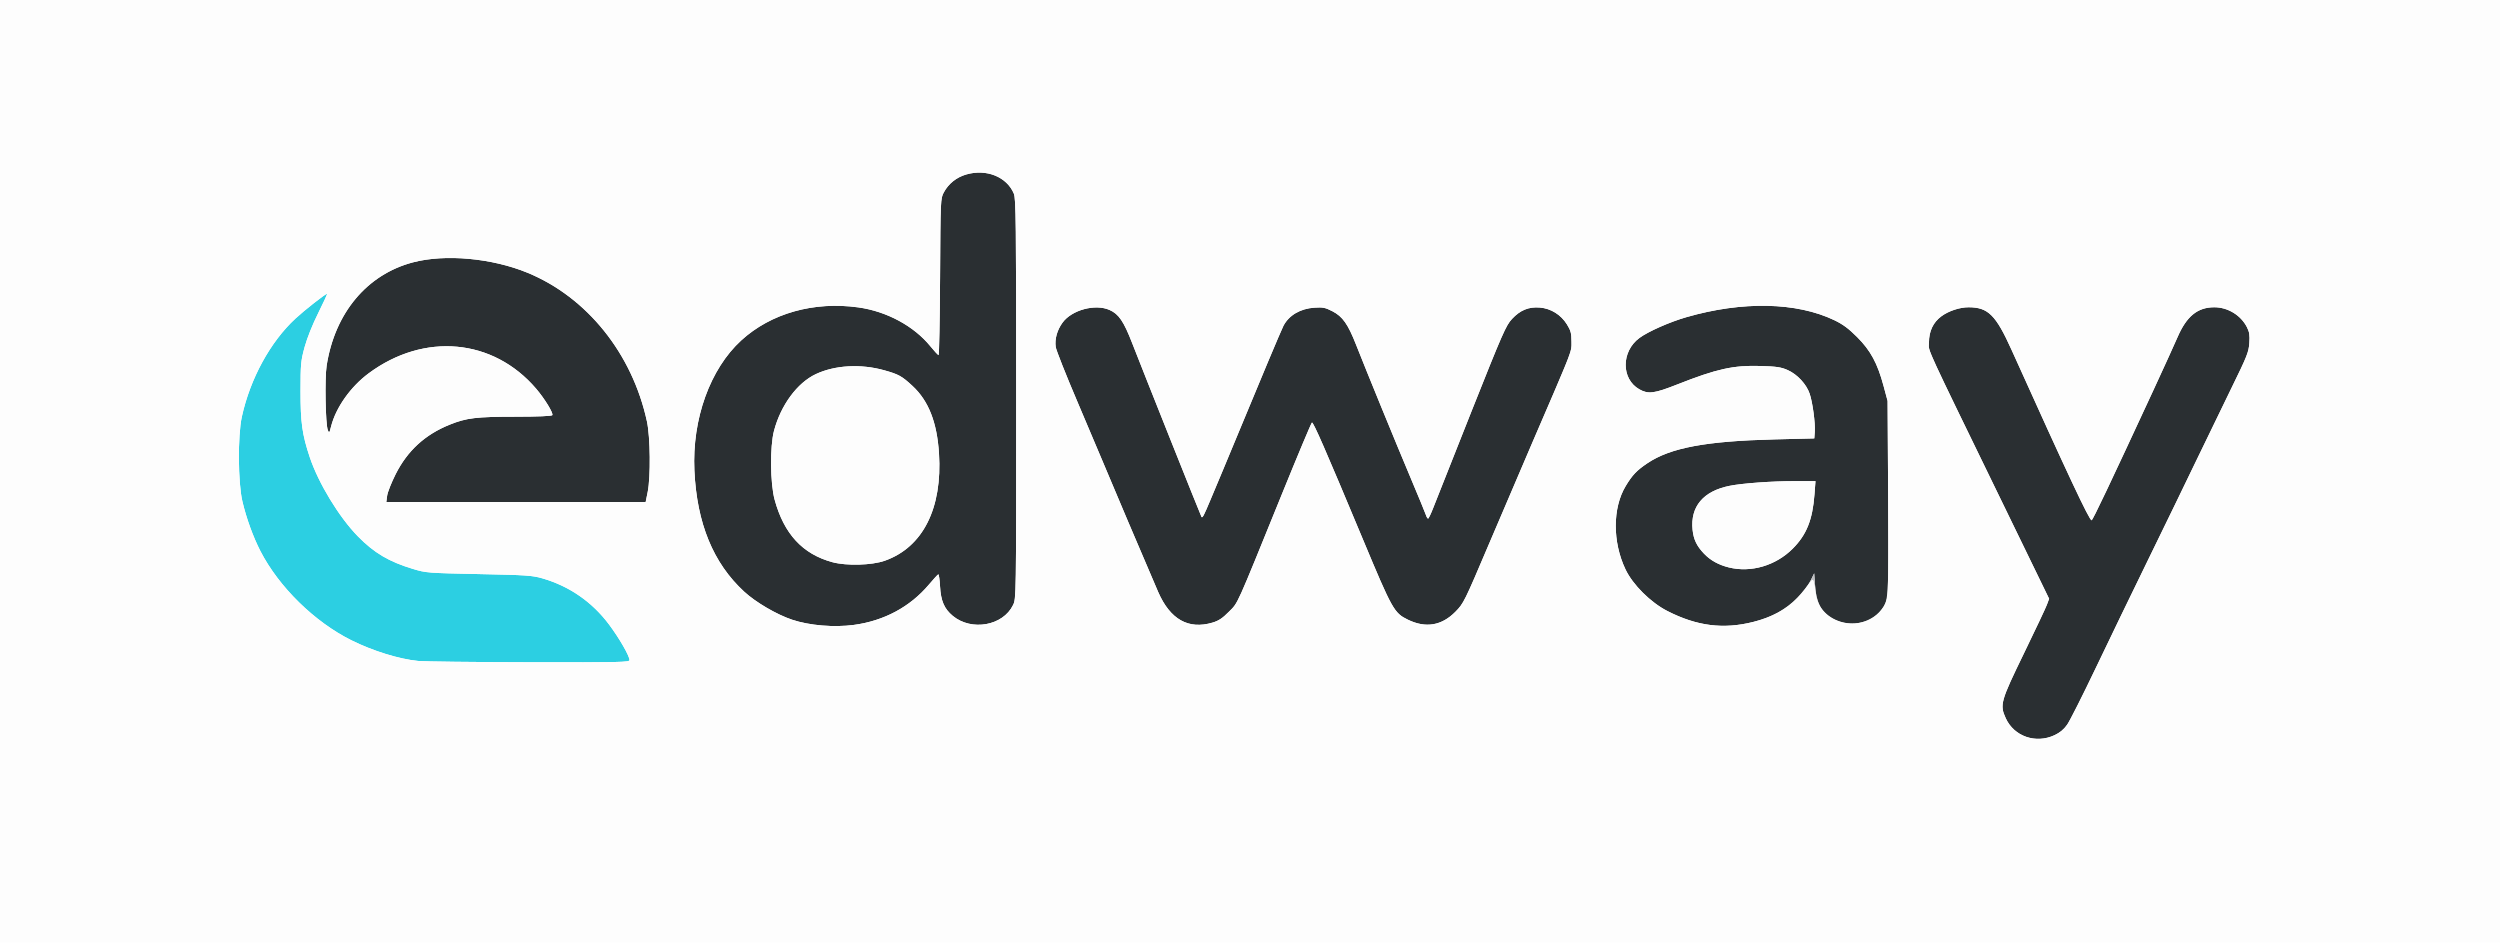
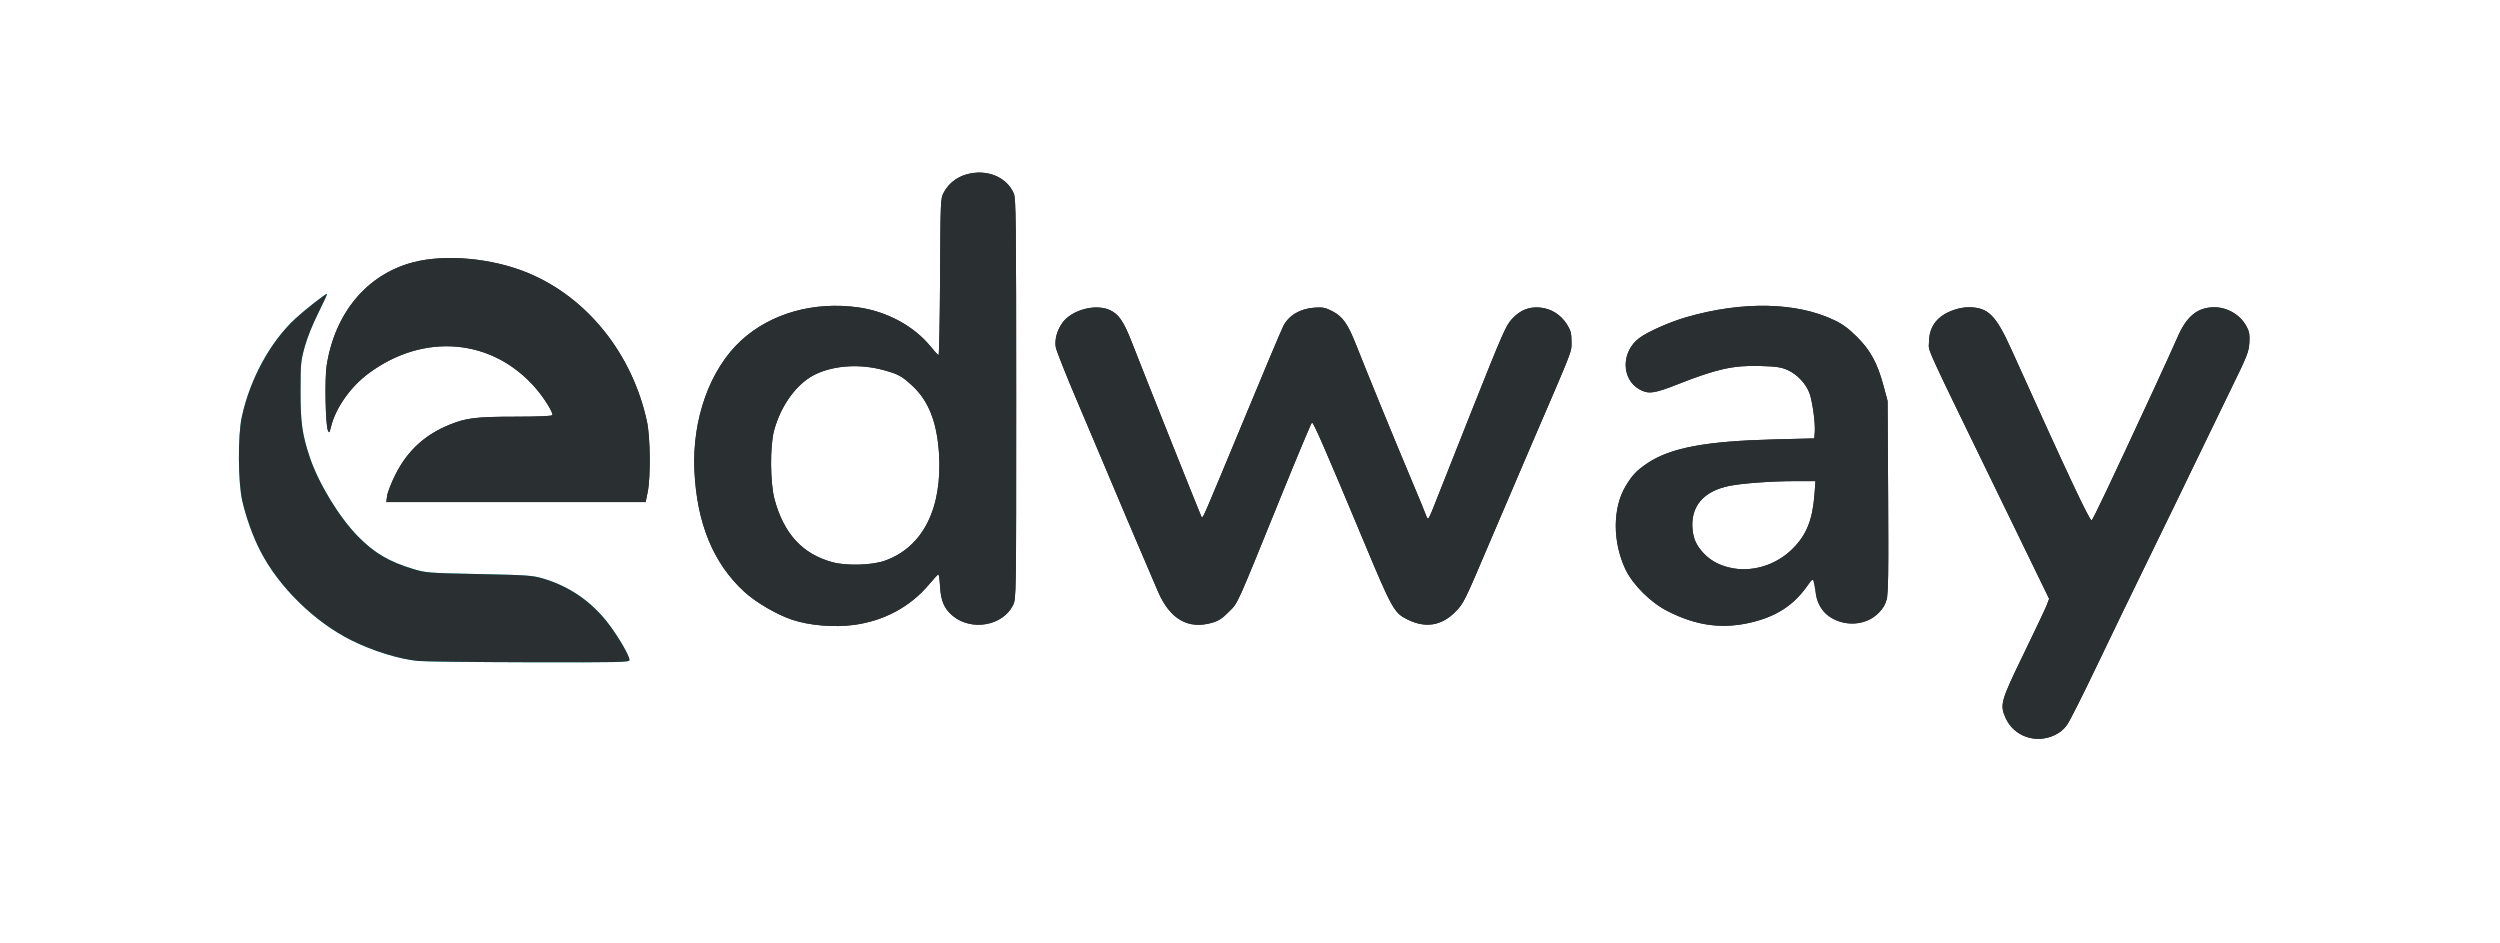
- <svg xmlns="http://www.w3.org/2000/svg" width="1668" height="629" viewBox="0 0 1668 629">
+ <svg xmlns="http://www.w3.org/2000/svg" viewBox="0 0 1668 629">
  <g>
    <path d="M 420.00 440.40 C420.00,441.85 413.89,441.99 353.25,441.86 C316.54,441.78 283.12,441.39 279.00,440.99 C266.38,439.77 248.77,434.32 234.50,427.22 C209.83,414.93 186.16,391.74 173.77,367.73 C168.92,358.31 164.35,345.72 161.72,334.50 C158.78,321.97 158.58,290.71 161.37,278.00 C166.93,252.66 180.36,228.07 197.12,212.55 C203.15,206.96 217.13,196.00 218.22,196.00 C218.51,196.00 215.88,201.74 212.38,208.75 C208.56,216.37 204.90,225.52 203.26,231.50 C200.72,240.79 200.52,242.87 200.51,261.00 C200.50,281.96 201.61,289.92 206.65,305.00 C212.47,322.42 226.22,345.02 238.82,357.89 C249.62,368.91 259.49,374.75 275.50,379.59 C284.29,382.24 285.30,382.32 319.50,383.02 C351.27,383.66 355.19,383.93 362.00,385.91 C379.96,391.14 395.12,401.65 406.35,416.67 C413.23,425.86 420.00,437.63 420.00,440.40 Z" fill="#2CCFE2" />
    <path d="M 569.68 416.95 C556.44,418.73 540.06,417.34 528.50,413.48 C518.17,410.02 504.22,401.86 496.50,394.74 C475.86,375.73 464.95,349.17 463.31,314.00 C461.71,279.56 473.74,246.15 494.60,227.08 C514.36,209.03 543.00,200.96 572.68,205.09 C591.58,207.72 609.78,217.53 620.73,231.01 C623.35,234.24 625.82,236.91 626.22,236.94 C626.61,236.97 627.06,213.49 627.22,184.75 C627.50,133.16 627.53,132.45 629.69,128.41 C632.82,122.56 638.13,118.31 644.68,116.40 C658.16,112.49 671.75,117.97 676.45,129.22 C677.82,132.52 678.00,147.98 678.00,266.15 C678.00,399.23 678.00,399.37 675.91,403.69 C669.22,417.51 648.25,421.29 635.72,410.93 C630.01,406.21 627.73,400.94 627.20,391.21 C626.95,386.65 626.42,383.05 626.01,383.21 C625.61,383.37 622.75,386.49 619.67,390.15 C607.17,404.93 589.77,414.26 569.68,416.95 ZM 808.99 415.41 C792.94,420.18 780.77,413.32 772.75,395.00 C767.54,383.08 737.09,311.45 734.92,306.00 C733.93,303.52 726.79,286.65 719.04,268.50 C711.29,250.35 704.69,233.70 704.37,231.49 C703.62,226.24 705.29,220.28 708.92,215.26 C715.05,206.81 730.72,202.57 740.26,206.79 C746.46,209.53 749.75,214.38 755.50,229.23 C762.36,246.92 801.26,344.42 801.66,344.92 C802.33,345.74 803.22,344.03 807.69,333.34 C810.19,327.38 814.02,318.23 816.22,313.00 C818.42,307.77 822.81,297.20 825.99,289.50 C840.10,255.31 854.92,220.05 856.31,217.39 C859.99,210.34 867.59,205.89 876.99,205.27 C882.66,204.90 884.21,205.20 889.00,207.67 C895.82,211.18 899.36,216.21 904.87,230.25 C911.72,247.68 931.26,295.38 941.23,319.00 C946.45,331.38 951.04,342.51 951.43,343.75 C951.82,344.99 952.44,346.00 952.82,346.00 C953.20,346.00 954.76,342.74 956.30,338.75 C957.83,334.76 969.29,305.85 981.75,274.50 C1002.61,222.07 1004.78,217.12 1008.80,212.80 C1014.30,206.90 1019.98,204.58 1027.43,205.20 C1034.76,205.81 1041.49,210.00 1045.47,216.44 C1048.03,220.59 1048.49,222.34 1048.50,227.92 C1048.50,228.33 1048.50,228.71 1048.51,229.06 C1048.52,229.59 1048.52,230.08 1048.51,230.56 C1048.37,235.34 1046.20,240.07 1022.50,295.00 C1015.73,310.67 1002.65,341.27 993.42,363.00 C977.08,401.48 976.50,402.65 971.07,408.15 C961.86,417.50 951.22,419.26 939.28,413.43 C930.16,408.98 928.91,406.74 909.52,360.29 C884.12,299.47 876.25,281.44 875.32,281.94 C874.87,282.18 865.90,303.56 855.39,329.44 C823.99,406.78 826.27,401.72 819.92,408.16 C815.64,412.51 813.09,414.19 808.99,415.41 ZM 1169.75 414.96 C1149.85,419.99 1132.22,417.75 1112.50,407.69 C1101.29,401.97 1089.40,390.15 1084.52,379.87 C1075.83,361.59 1075.88,338.91 1084.63,324.34 C1089.06,316.95 1092.06,313.81 1099.26,308.99 C1114.60,298.73 1138.25,294.31 1184.00,293.16 L 1210.50 292.50 L 1210.82 288.05 C1211.23,282.25 1209.37,268.46 1207.40,262.67 C1205.24,256.32 1199.14,249.75 1192.79,246.93 C1188.35,244.96 1185.42,244.52 1174.62,244.19 C1156.57,243.63 1145.39,246.11 1119.15,256.48 C1103.64,262.60 1099.74,263.11 1093.79,259.76 C1081.56,252.89 1081.61,234.44 1093.88,225.44 C1099.75,221.14 1113.98,214.85 1125.15,211.62 C1162.57,200.81 1198.67,201.55 1223.88,213.64 C1229.59,216.38 1233.40,219.20 1239.09,224.90 C1248.06,233.88 1252.63,242.34 1256.71,257.50 L 1259.40 267.50 L 1259.77 331.48 C1260.03,378.18 1259.82,396.58 1258.97,399.62 C1255.16,413.20 1238.23,420.05 1224.38,413.60 C1215.77,409.59 1211.92,403.07 1211.05,391.00 L 1210.43 382.50 L 1208.07 387.32 C1206.78,389.97 1202.74,395.19 1199.11,398.92 C1191.50,406.72 1182.17,411.82 1169.75,414.96 ZM 1370.73 490.54 C1358.24,496.36 1343.79,491.34 1338.26,479.26 C1334.13,470.24 1334.77,467.98 1350.45,435.75 C1358.00,420.21 1364.86,405.70 1365.68,403.50 L 1367.17 399.50 L 1338.96 341.50 C1334.44,332.21 1330.31,323.73 1326.54,315.98 C1288.58,238.00 1286.74,234.21 1286.90,230.51 C1286.93,229.95 1287.00,229.39 1287.00,228.59 C1287.00,220.96 1289.79,215.07 1295.32,211.00 C1300.12,207.46 1307.58,205.00 1313.43,205.01 C1326.48,205.02 1331.59,210.09 1342.16,233.53 C1379.61,316.57 1394.21,347.64 1395.53,347.11 C1396.44,346.75 1407.28,323.93 1436.65,260.54 C1443.52,245.70 1450.79,229.73 1452.82,225.04 C1458.88,210.99 1466.20,205.02 1477.38,205.01 C1486.36,204.99 1495.08,210.31 1499.14,218.27 C1500.80,221.53 1501.12,223.61 1500.76,228.91 C1500.35,234.85 1499.20,237.74 1489.17,258.21 C1483.05,270.70 1472.47,292.52 1465.65,306.71 C1458.84,320.89 1444.35,350.73 1433.46,373.00 C1422.57,395.27 1406.63,428.23 1398.04,446.23 C1389.44,464.23 1380.96,481.02 1379.19,483.54 C1376.96,486.70 1374.35,488.86 1370.73,490.54 ZM 432.14 328.25 L 430.77 335.00 L 257.74 335.00 L 258.30 330.75 C258.61,328.41 261.17,321.93 263.99,316.35 C271.90,300.67 283.59,289.97 300.04,283.33 C311.17,278.83 317.72,278.04 343.69,278.02 C358.89,278.01 368.11,277.62 368.51,276.99 C369.32,275.67 363.35,265.92 357.67,259.29 C329.00,225.83 283.01,221.62 245.99,249.07 C233.91,258.02 224.05,271.96 220.88,284.57 C219.75,289.03 219.61,289.19 218.71,286.93 C217.16,283.05 216.61,252.49 217.93,244.00 C223.40,208.79 244.81,183.15 275.50,175.05 C297.03,169.36 328.23,172.20 352.02,182.01 C391.71,198.38 421.84,235.92 431.65,281.23 C433.89,291.59 434.17,318.19 432.14,328.25 ZM 555.37 375.09 C564.82,377.65 581.68,377.18 590.35,374.11 C615.74,365.12 628.83,339.20 626.50,302.52 C625.18,281.77 619.55,267.43 608.80,257.48 C601.72,250.92 599.53,249.71 589.87,247.02 C574.22,242.66 557.03,243.63 544.32,249.61 C531.89,255.46 520.95,270.30 516.40,287.50 C513.64,297.93 513.87,322.53 516.83,333.38 C523.08,356.26 535.50,369.69 555.37,375.09 ZM 1153.50 378.59 C1168.25,382.25 1184.77,377.39 1196.08,366.08 C1205.33,356.83 1209.34,346.85 1210.62,329.90 L 1211.29 321.00 L 1197.39 321.01 C1182.11,321.02 1162.55,322.43 1154.00,324.15 C1136.41,327.66 1127.69,338.02 1129.29,353.50 C1129.95,359.89 1132.03,364.25 1136.86,369.33 C1141.15,373.85 1146.59,376.88 1153.50,378.59 Z" fill="rgb(42,47,50)" />
    <path d="M 1214.22 404.25 C1212.84,401.88 1211.89,399.19 1211.51,396.22 C1211.19,393.63 1210.60,390.24 1210.21,388.70 C1209.50,385.91 1209.48,385.93 1205.02,392.07 C1197.31,402.68 1187.61,409.53 1174.28,413.69 C1184.48,410.50 1192.45,405.74 1199.11,398.92 C1202.74,395.19 1206.78,389.97 1208.07,387.32 L 1210.43 382.50 L 1211.05 391.00 C1211.45,396.46 1212.45,400.78 1214.22,404.25 ZM 1254.20 408.12 C1249.67,413.22 1243.51,415.70 1237.27,415.99 C1243.82,415.55 1249.99,412.72 1254.20,408.12 ZM 1259.71 386.96 C1259.91,376.42 1259.92,358.79 1259.77,331.48 C1259.93,359.80 1260.02,376.58 1259.71,386.96 ZM 1257.85 402.66 C1257.25,404.24 1256.49,405.33 1255.53,406.53 C1256.43,405.34 1257.21,404.05 1257.85,402.66 Z" fill="rgb(190,191,194)" />
-     <path d="M 0.00 314.50 L 0.00 0.00 L 834.00 0.00 L 1668.00 0.00 L 1668.00 314.50 L 1668.00 629.00 L 834.00 629.00 L 0.00 629.00 L 0.00 314.50 ZM 1370.73 490.54 C1374.35,488.86 1376.96,486.70 1379.19,483.54 C1380.96,481.02 1389.44,464.23 1398.04,446.23 C1406.63,428.23 1422.57,395.27 1433.46,373.00 C1444.35,350.73 1458.84,320.89 1465.65,306.71 C1472.47,292.52 1483.05,270.70 1489.17,258.21 C1499.20,237.74 1500.35,234.85 1500.76,228.91 C1501.12,223.61 1500.80,221.53 1499.14,218.27 C1495.08,210.31 1486.36,204.99 1477.38,205.01 C1466.20,205.02 1458.88,210.99 1452.82,225.04 C1450.79,229.73 1443.52,245.70 1436.65,260.54 C1407.28,323.93 1396.44,346.75 1395.53,347.11 C1394.21,347.64 1379.61,316.57 1342.16,233.53 C1331.59,210.09 1326.48,205.02 1313.43,205.01 C1307.58,205.00 1300.12,207.46 1295.32,211.00 C1289.79,215.07 1287.00,220.96 1287.00,228.59 C1287.00,235.28 1282.13,224.69 1338.96,341.50 L 1367.17 399.50 L 1365.68 403.50 C1364.86,405.70 1358.00,420.21 1350.45,435.75 C1334.77,467.98 1334.13,470.24 1338.26,479.26 C1343.79,491.34 1358.24,496.36 1370.73,490.54 ZM 420.00 440.40 C420.00,437.63 413.23,425.86 406.35,416.67 C395.12,401.65 379.96,391.14 362.00,385.91 C355.19,383.93 351.27,383.66 319.50,383.02 C285.30,382.32 284.29,382.24 275.50,379.59 C259.49,374.75 249.62,368.91 238.82,357.89 C226.22,345.02 212.47,322.42 206.65,305.00 C201.61,289.92 200.50,281.96 200.51,261.00 C200.52,242.87 200.72,240.79 203.26,231.50 C204.90,225.52 208.56,216.37 212.38,208.75 C215.88,201.74 218.51,196.00 218.22,196.00 C217.13,196.00 203.15,206.96 197.12,212.55 C180.36,228.07 166.93,252.66 161.37,278.00 C158.58,290.71 158.78,321.97 161.72,334.50 C164.35,345.72 168.92,358.31 173.77,367.73 C186.16,391.74 209.83,414.93 234.50,427.22 C248.77,434.32 266.38,439.77 279.00,440.99 C283.12,441.39 316.54,441.78 353.25,441.86 C413.89,441.99 420.00,441.85 420.00,440.40 ZM 569.68 416.95 C589.77,414.26 607.17,404.93 619.67,390.15 C622.75,386.49 625.61,383.37 626.01,383.21 C626.42,383.05 626.95,386.65 627.20,391.21 C627.73,400.94 630.01,406.21 635.72,410.93 C648.25,421.29 669.22,417.51 675.91,403.69 C678.00,399.37 678.00,399.23 678.00,266.15 C678.00,147.98 677.82,132.52 676.45,129.22 C671.75,117.97 658.16,112.49 644.68,116.40 C638.13,118.31 632.82,122.56 629.69,128.41 C627.53,132.45 627.50,133.16 627.22,184.75 C627.06,213.49 626.61,236.97 626.22,236.94 C625.82,236.91 623.35,234.24 620.73,231.01 C609.78,217.53 591.58,207.72 572.68,205.09 C543.00,200.96 514.36,209.03 494.60,227.08 C473.74,246.15 461.71,279.56 463.31,314.00 C464.95,349.17 475.86,375.73 496.50,394.74 C504.22,401.86 518.17,410.02 528.50,413.48 C540.06,417.34 556.44,418.73 569.68,416.95 ZM 1169.75 414.96 C1185.46,410.99 1196.47,403.84 1205.02,392.07 C1209.48,385.93 1209.50,385.91 1210.21,388.70 C1210.60,390.24 1211.19,393.63 1211.51,396.22 C1214.02,415.98 1241.82,423.18 1254.80,407.43 C1260.15,400.94 1260.16,400.71 1259.77,331.48 L 1259.40 267.50 L 1256.71 257.50 C1252.63,242.34 1248.06,233.88 1239.09,224.90 C1233.40,219.20 1229.59,216.38 1223.88,213.64 C1198.67,201.55 1162.57,200.81 1125.15,211.62 C1113.98,214.85 1099.75,221.14 1093.88,225.44 C1081.61,234.44 1081.56,252.89 1093.79,259.76 C1099.74,263.11 1103.64,262.60 1119.15,256.48 C1145.39,246.11 1156.57,243.63 1174.62,244.19 C1185.42,244.52 1188.35,244.96 1192.79,246.93 C1199.14,249.75 1205.24,256.32 1207.40,262.67 C1209.37,268.46 1211.23,282.25 1210.82,288.05 L 1210.50 292.50 L 1184.00 293.16 C1138.25,294.31 1114.60,298.73 1099.26,308.99 C1092.06,313.81 1089.06,316.95 1084.63,324.34 C1075.88,338.91 1075.83,361.59 1084.52,379.87 C1089.40,390.15 1101.29,401.97 1112.50,407.69 C1132.22,417.75 1149.85,419.99 1169.75,414.96 ZM 808.99 415.41 C813.09,414.19 815.64,412.51 819.92,408.16 C826.27,401.72 823.99,406.78 855.39,329.44 C865.90,303.56 874.87,282.18 875.32,281.94 C876.25,281.44 884.12,299.47 909.52,360.29 C928.91,406.74 930.16,408.98 939.28,413.43 C951.22,419.26 961.86,417.50 971.07,408.15 C976.50,402.65 977.08,401.48 993.42,363.00 C1002.65,341.27 1015.73,310.67 1022.50,295.00 C1050.16,230.88 1048.50,235.16 1048.50,227.92 C1048.49,222.34 1048.03,220.59 1045.47,216.44 C1041.49,210.00 1034.76,205.81 1027.43,205.20 C1019.98,204.58 1014.30,206.90 1008.80,212.80 C1004.78,217.12 1002.61,222.07 981.75,274.50 C969.29,305.85 957.83,334.76 956.30,338.75 C954.76,342.74 953.20,346.00 952.82,346.00 C952.44,346.00 951.82,344.99 951.43,343.75 C951.04,342.51 946.45,331.38 941.23,319.00 C931.26,295.38 911.72,247.68 904.87,230.25 C899.36,216.21 895.82,211.18 889.00,207.67 C884.21,205.20 882.66,204.90 876.99,205.27 C867.59,205.89 859.99,210.34 856.31,217.39 C854.92,220.05 840.10,255.31 825.99,289.50 C822.81,297.20 818.42,307.77 816.22,313.00 C814.02,318.23 810.19,327.38 807.69,333.34 C803.22,344.03 802.33,345.74 801.66,344.92 C801.26,344.42 762.36,246.92 755.50,229.23 C749.75,214.38 746.46,209.53 740.26,206.79 C730.72,202.57 715.05,206.81 708.92,215.26 C705.29,220.28 703.62,226.24 704.37,231.49 C704.69,233.70 711.29,250.35 719.04,268.50 C726.79,286.65 733.93,303.52 734.92,306.00 C737.09,311.45 767.54,383.08 772.75,395.00 C780.77,413.32 792.94,420.18 808.99,415.41 ZM 432.14 328.25 C434.17,318.19 433.89,291.59 431.65,281.23 C421.84,235.92 391.71,198.38 352.02,182.01 C328.23,172.20 297.03,169.36 275.50,175.05 C244.81,183.15 223.40,208.79 217.93,244.00 C216.61,252.49 217.16,283.05 218.71,286.93 C219.61,289.19 219.75,289.03 220.88,284.57 C224.05,271.96 233.91,258.02 245.99,249.07 C283.01,221.62 329.00,225.83 357.67,259.29 C363.35,265.92 369.32,275.67 368.51,276.99 C368.11,277.62 358.89,278.01 343.69,278.02 C317.72,278.04 311.17,278.83 300.04,283.33 C283.59,289.97 271.90,300.67 263.99,316.35 C261.17,321.93 258.61,328.41 258.30,330.75 L 257.74 335.00 L 344.26 335.00 L 430.77 335.00 L 432.14 328.25 ZM 555.37 375.09 C535.50,369.69 523.08,356.26 516.83,333.38 C513.87,322.53 513.64,297.93 516.40,287.50 C520.95,270.30 531.89,255.46 544.32,249.61 C557.03,243.63 574.22,242.66 589.87,247.02 C599.53,249.71 601.72,250.92 608.80,257.48 C619.55,267.43 625.18,281.77 626.50,302.52 C628.83,339.20 615.74,365.12 590.35,374.11 C581.68,377.18 564.82,377.65 555.37,375.09 ZM 1153.50 378.59 C1146.59,376.88 1141.15,373.85 1136.86,369.33 C1132.03,364.25 1129.95,359.89 1129.29,353.50 C1127.69,338.02 1136.41,327.66 1154.00,324.15 C1162.55,322.43 1182.11,321.02 1197.39,321.01 L 1211.29 321.00 L 1210.62 329.90 C1209.34,346.85 1205.33,356.83 1196.08,366.08 C1184.77,377.39 1168.25,382.25 1153.50,378.59 Z" fill="rgb(253,253,253)" />
-   </g>
+     <path d="M 1370.73 490.54 C1374.35,488.86 1376.96,486.70 1379.19,483.54 C1380.96,481.02 1389.44,464.23 1398.04,446.23 C1406.63,428.23 1422.57,395.27 1433.46,373.00 C1444.35,350.73 1458.84,320.89 1465.65,306.71 C1472.47,292.52 1483.05,270.70 1489.17,258.21 C1499.20,237.74 1500.35,234.85 1500.76,228.91 C1501.12,223.61 1500.80,221.53 1499.14,218.27 C1495.08,210.31 1486.36,204.99 1477.38,205.01 C1466.20,205.02 1458.88,210.99 1452.82,225.04 C1450.79,229.73 1443.52,245.70 1436.65,260.54 C1407.28,323.93 1396.44,346.75 1395.53,347.11 C1394.21,347.64 1379.61,316.57 1342.16,233.53 C1331.59,210.09 1326.48,205.02 1313.43,205.01 C1307.58,205.00 1300.12,207.46 1295.32,211.00 C1289.79,215.07 1287.00,220.96 1287.00,228.59 C1287.00,235.28 1282.13,224.69 1338.96,341.50 L 1367.17 399.50 L 1365.68 403.50 C1364.86,405.70 1358.00,420.21 1350.45,435.75 C1334.77,467.98 1334.13,470.24 1338.26,479.26 C1343.79,491.34 1358.24,496.36 1370.73,490.54 ZM 420.00 440.40 C420.00,437.63 413.23,425.86 406.35,416.67 C395.12,401.65 379.96,391.14 362.00,385.91 C355.19,383.93 351.27,383.66 319.50,383.02 C285.30,382.32 284.29,382.24 275.50,379.59 C259.49,374.75 249.62,368.91 238.82,357.89 C226.22,345.02 212.47,322.42 206.65,305.00 C201.61,289.92 200.50,281.96 200.51,261.00 C200.52,242.87 200.72,240.79 203.26,231.50 C204.90,225.52 208.56,216.37 212.38,208.75 C215.88,201.74 218.51,196.00 218.22,196.00 C217.13,196.00 203.15,206.96 197.12,212.55 C180.36,228.07 166.93,252.66 161.37,278.00 C158.58,290.71 158.78,321.97 161.72,334.50 C164.35,345.72 168.92,358.31 173.77,367.73 C186.16,391.74 209.83,414.93 234.50,427.22 C248.77,434.32 266.38,439.77 279.00,440.99 C283.12,441.39 316.54,441.78 353.25,441.86 C413.89,441.99 420.00,441.85 420.00,440.40 ZM 569.68 416.95 C589.77,414.26 607.17,404.93 619.67,390.15 C622.75,386.49 625.61,383.37 626.01,383.21 C626.42,383.05 626.95,386.65 627.20,391.21 C627.73,400.94 630.01,406.21 635.72,410.93 C648.25,421.29 669.22,417.51 675.91,403.69 C678.00,399.37 678.00,399.23 678.00,266.15 C678.00,147.98 677.82,132.52 676.45,129.22 C671.75,117.97 658.16,112.49 644.68,116.40 C638.13,118.31 632.82,122.56 629.69,128.41 C627.53,132.45 627.50,133.16 627.22,184.75 C627.06,213.49 626.61,236.97 626.22,236.94 C625.82,236.91 623.35,234.24 620.73,231.01 C609.78,217.53 591.58,207.72 572.68,205.09 C543.00,200.96 514.36,209.03 494.60,227.08 C473.74,246.15 461.71,279.56 463.31,314.00 C464.95,349.17 475.86,375.73 496.50,394.74 C504.22,401.86 518.17,410.02 528.50,413.48 C540.06,417.34 556.44,418.73 569.68,416.95 ZM 1169.75 414.96 C1185.46,410.99 1196.47,403.84 1205.02,392.07 C1209.48,385.93 1209.50,385.91 1210.21,388.70 C1210.60,390.24 1211.19,393.63 1211.51,396.22 C1214.02,415.98 1241.82,423.18 1254.80,407.43 C1260.15,400.94 1260.16,400.71 1259.77,331.48 L 1259.40 267.50 L 1256.71 257.50 C1252.63,242.34 1248.06,233.88 1239.09,224.90 C1233.40,219.20 1229.59,216.38 1223.88,213.64 C1198.67,201.55 1162.57,200.81 1125.15,211.62 C1113.98,214.85 1099.75,221.14 1093.88,225.44 C1081.61,234.44 1081.56,252.89 1093.79,259.76 C1099.74,263.11 1103.64,262.60 1119.15,256.48 C1145.39,246.11 1156.57,243.63 1174.62,244.19 C1185.42,244.52 1188.35,244.96 1192.79,246.93 C1199.14,249.75 1205.24,256.32 1207.40,262.67 C1209.37,268.46 1211.23,282.25 1210.82,288.05 L 1210.50 292.50 L 1184.00 293.16 C1138.25,294.31 1114.60,298.73 1099.26,308.99 C1092.06,313.81 1089.06,316.95 1084.63,324.34 C1075.88,338.91 1075.83,361.59 1084.52,379.87 C1089.40,390.15 1101.29,401.97 1112.50,407.69 C1132.22,417.75 1149.85,419.99 1169.75,414.96 ZM 808.99 415.41 C813.09,414.19 815.64,412.51 819.92,408.16 C826.27,401.72 823.99,406.78 855.39,329.44 C865.90,303.56 874.87,282.18 875.32,281.94 C876.25,281.44 884.12,299.47 909.52,360.29 C928.91,406.74 930.16,408.98 939.28,413.43 C951.22,419.26 961.86,417.50 971.07,408.15 C976.50,402.65 977.08,401.48 993.42,363.00 C1002.65,341.27 1015.73,310.67 1022.50,295.00 C1050.16,230.88 1048.50,235.16 1048.50,227.92 C1048.49,222.34 1048.03,220.59 1045.47,216.44 C1041.49,210.00 1034.76,205.81 1027.43,205.20 C1019.98,204.58 1014.30,206.90 1008.80,212.80 C1004.78,217.12 1002.61,222.07 981.75,274.50 C969.29,305.85 957.83,334.76 956.30,338.75 C954.76,342.74 953.20,346.00 952.82,346.00 C952.44,346.00 951.82,344.99 951.43,343.75 C951.04,342.51 946.45,331.38 941.23,319.00 C931.26,295.38 911.72,247.68 904.87,230.25 C899.36,216.21 895.82,211.18 889.00,207.67 C884.21,205.20 882.66,204.90 876.99,205.27 C867.59,205.89 859.99,210.34 856.31,217.39 C854.92,220.05 840.10,255.31 825.99,289.50 C822.81,297.20 818.42,307.77 816.22,313.00 C814.02,318.23 810.19,327.38 807.69,333.34 C803.22,344.03 802.33,345.74 801.66,344.92 C801.26,344.42 762.36,246.92 755.50,229.23 C749.75,214.38 746.46,209.53 740.26,206.79 C730.72,202.57 715.05,206.81 708.92,215.26 C705.29,220.28 703.62,226.24 704.37,231.49 C704.69,233.70 711.29,250.35 719.04,268.50 C726.79,286.65 733.93,303.52 734.92,306.00 C737.09,311.45 767.54,383.08 772.75,395.00 C780.77,413.32 792.94,420.18 808.99,415.41 ZM 432.14 328.25 C434.17,318.19 433.89,291.59 431.65,281.23 C421.84,235.92 391.71,198.38 352.02,182.01 C328.23,172.20 297.03,169.36 275.50,175.05 C244.81,183.15 223.40,208.79 217.93,244.00 C216.61,252.49 217.16,283.05 218.71,286.93 C219.61,289.19 219.75,289.03 220.88,284.57 C224.05,271.96 233.91,258.02 245.99,249.07 C283.01,221.62 329.00,225.83 357.67,259.29 C363.35,265.92 369.32,275.67 368.51,276.99 C368.11,277.62 358.89,278.01 343.69,278.02 C317.72,278.04 311.17,278.83 300.04,283.33 C283.59,289.97 271.90,300.67 263.99,316.35 C261.17,321.93 258.61,328.41 258.30,330.75 L 257.74 335.00 L 344.26 335.00 L 430.77 335.00 L 432.14 328.25 ZM 555.37 375.09 C535.50,369.69 523.08,356.26 516.83,333.38 C513.87,322.53 513.64,297.93 516.40,287.50 C520.95,270.30 531.89,255.46 544.32,249.61 C557.03,243.63 574.22,242.66 589.87,247.02 C599.53,249.71 601.72,250.92 608.80,257.48 C619.55,267.43 625.18,281.77 626.50,302.52 C628.83,339.20 615.74,365.12 590.35,374.11 C581.68,377.18 564.82,377.65 555.37,375.09 ZM 1153.50 378.59 C1146.59,376.88 1141.15,373.85 1136.86,369.33 C1132.03,364.25 1129.95,359.89 1129.29,353.50 C1127.69,338.02 1136.41,327.66 1154.00,324.15 C1162.55,322.43 1182.11,321.02 1197.39,321.01 L 1211.29 321.00 L 1210.62 329.90 C1209.34,346.85 1205.33,356.83 1196.08,366.08 C1184.77,377.39 1168.25,382.25 1153.50,378.59 Z" fill="rgb(42,47,50)" />/&gt;
+ </g>
</svg>
